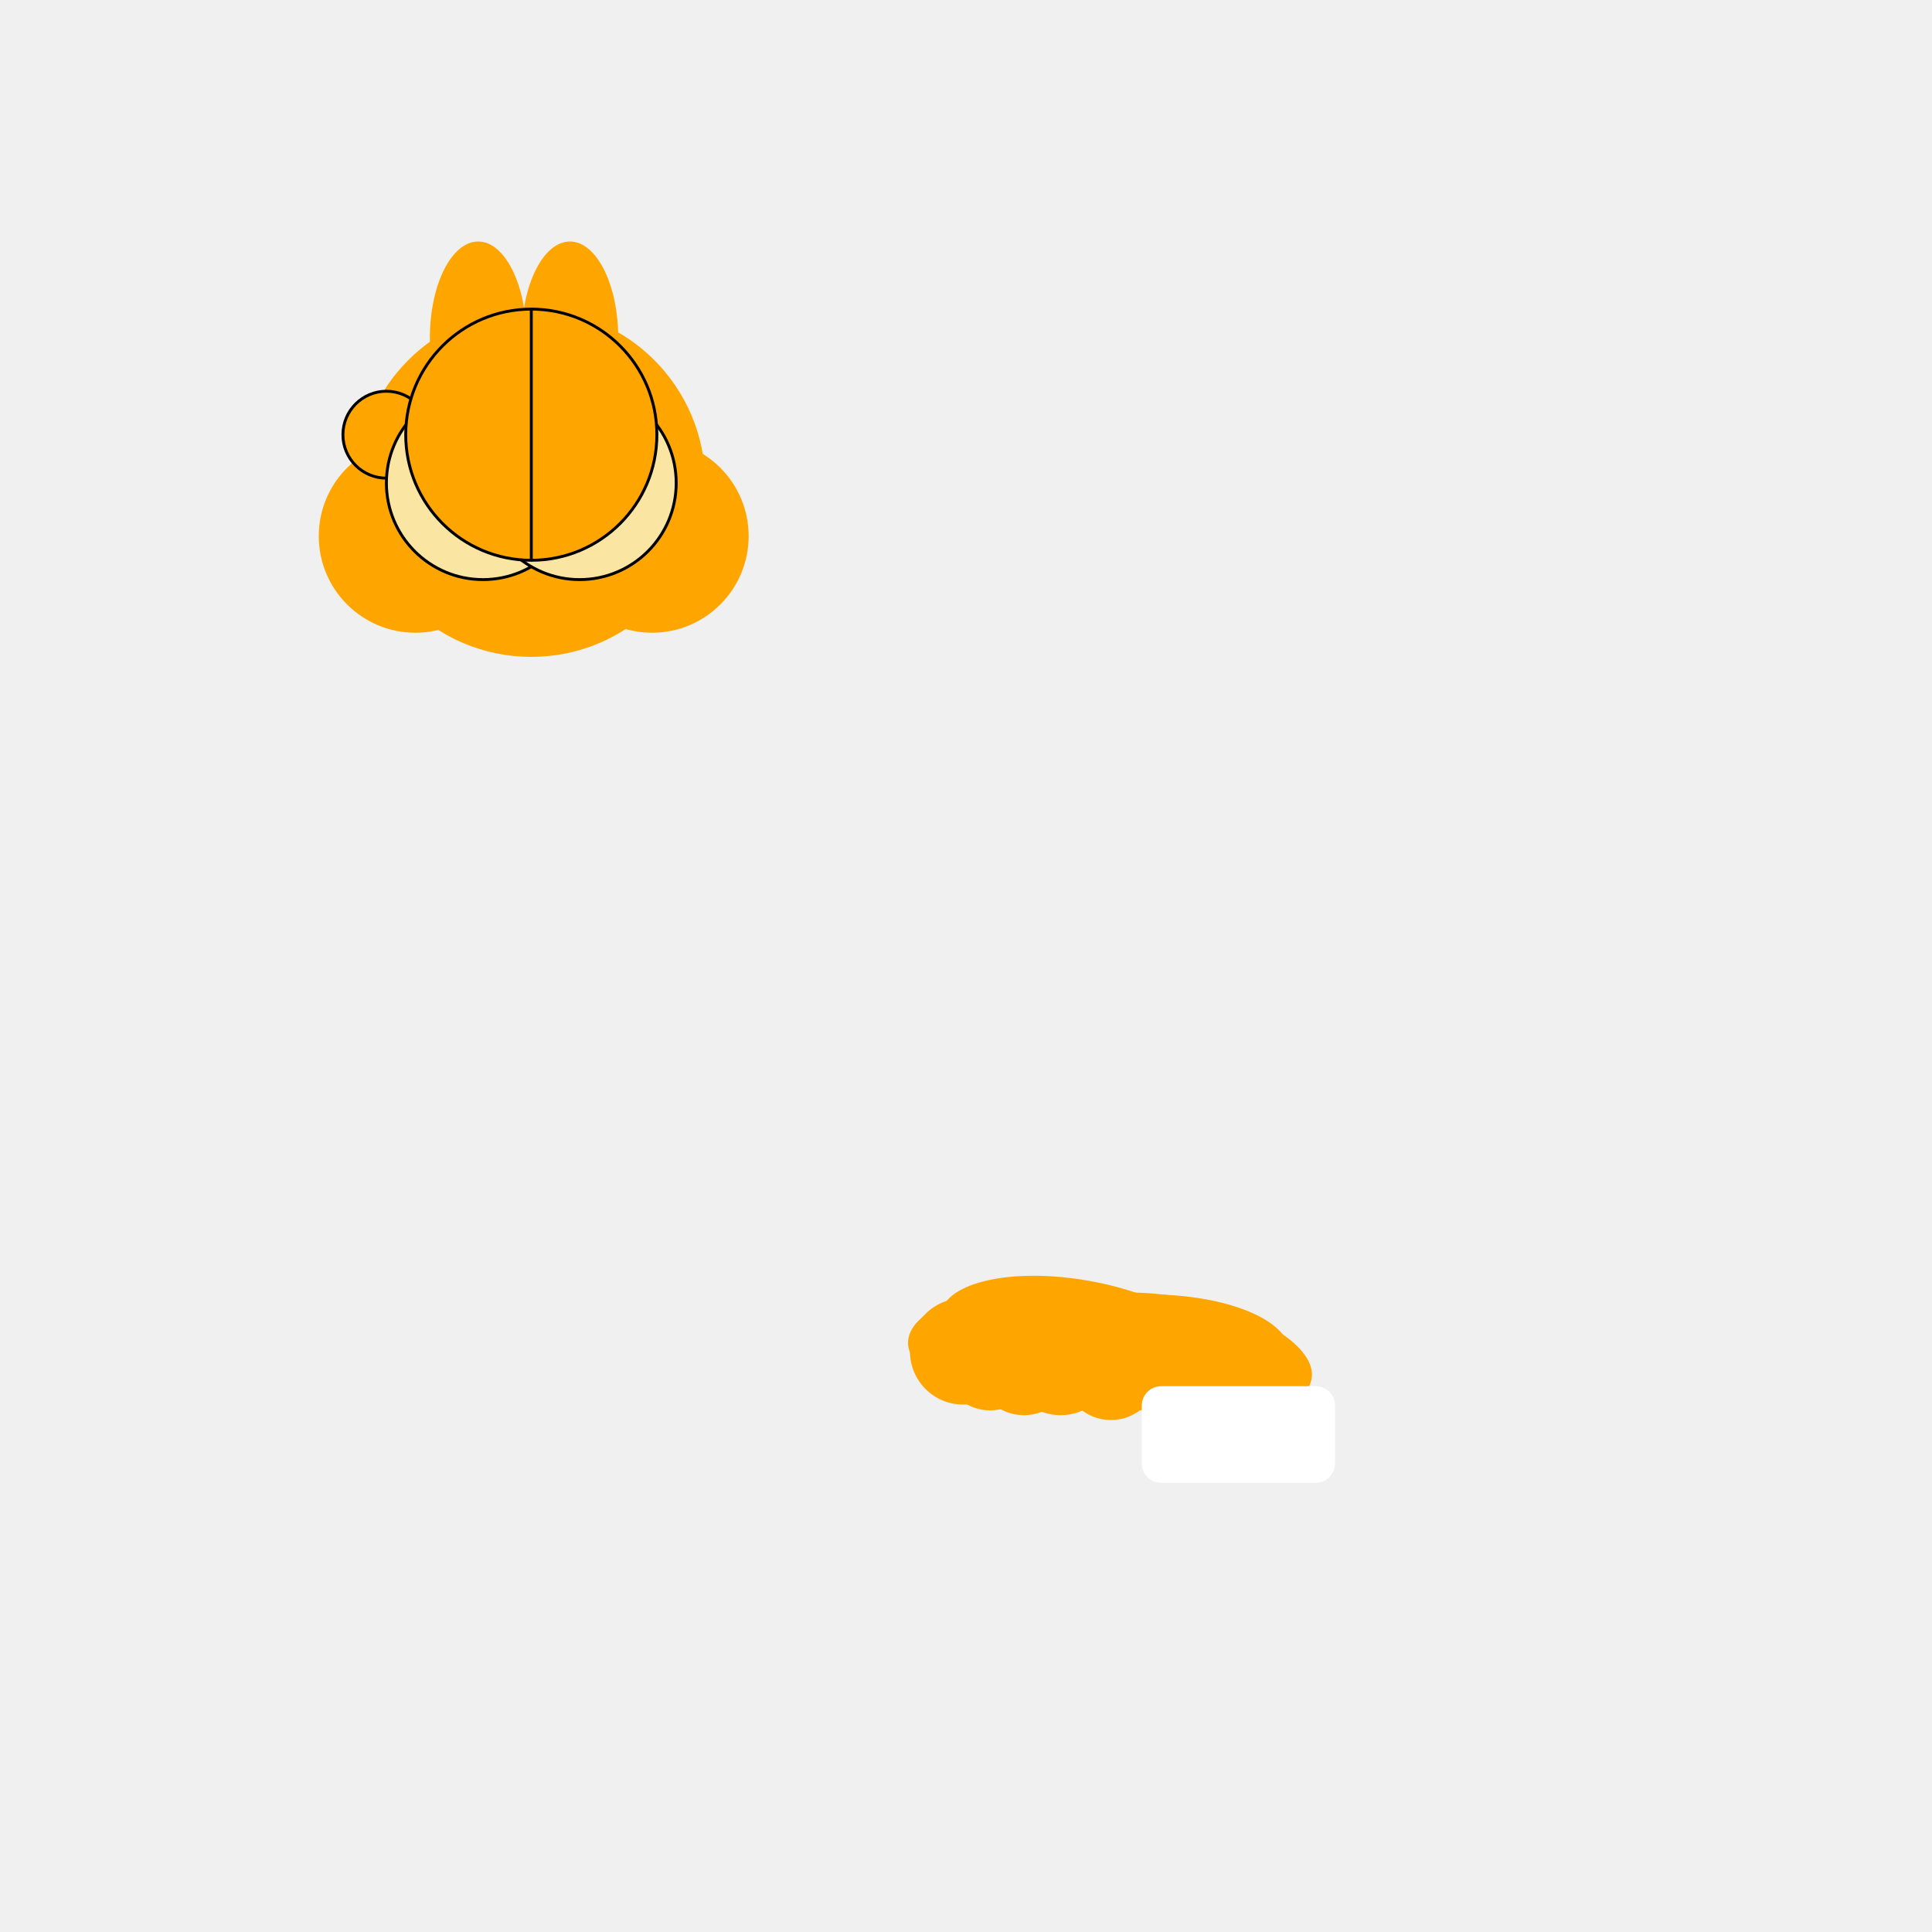
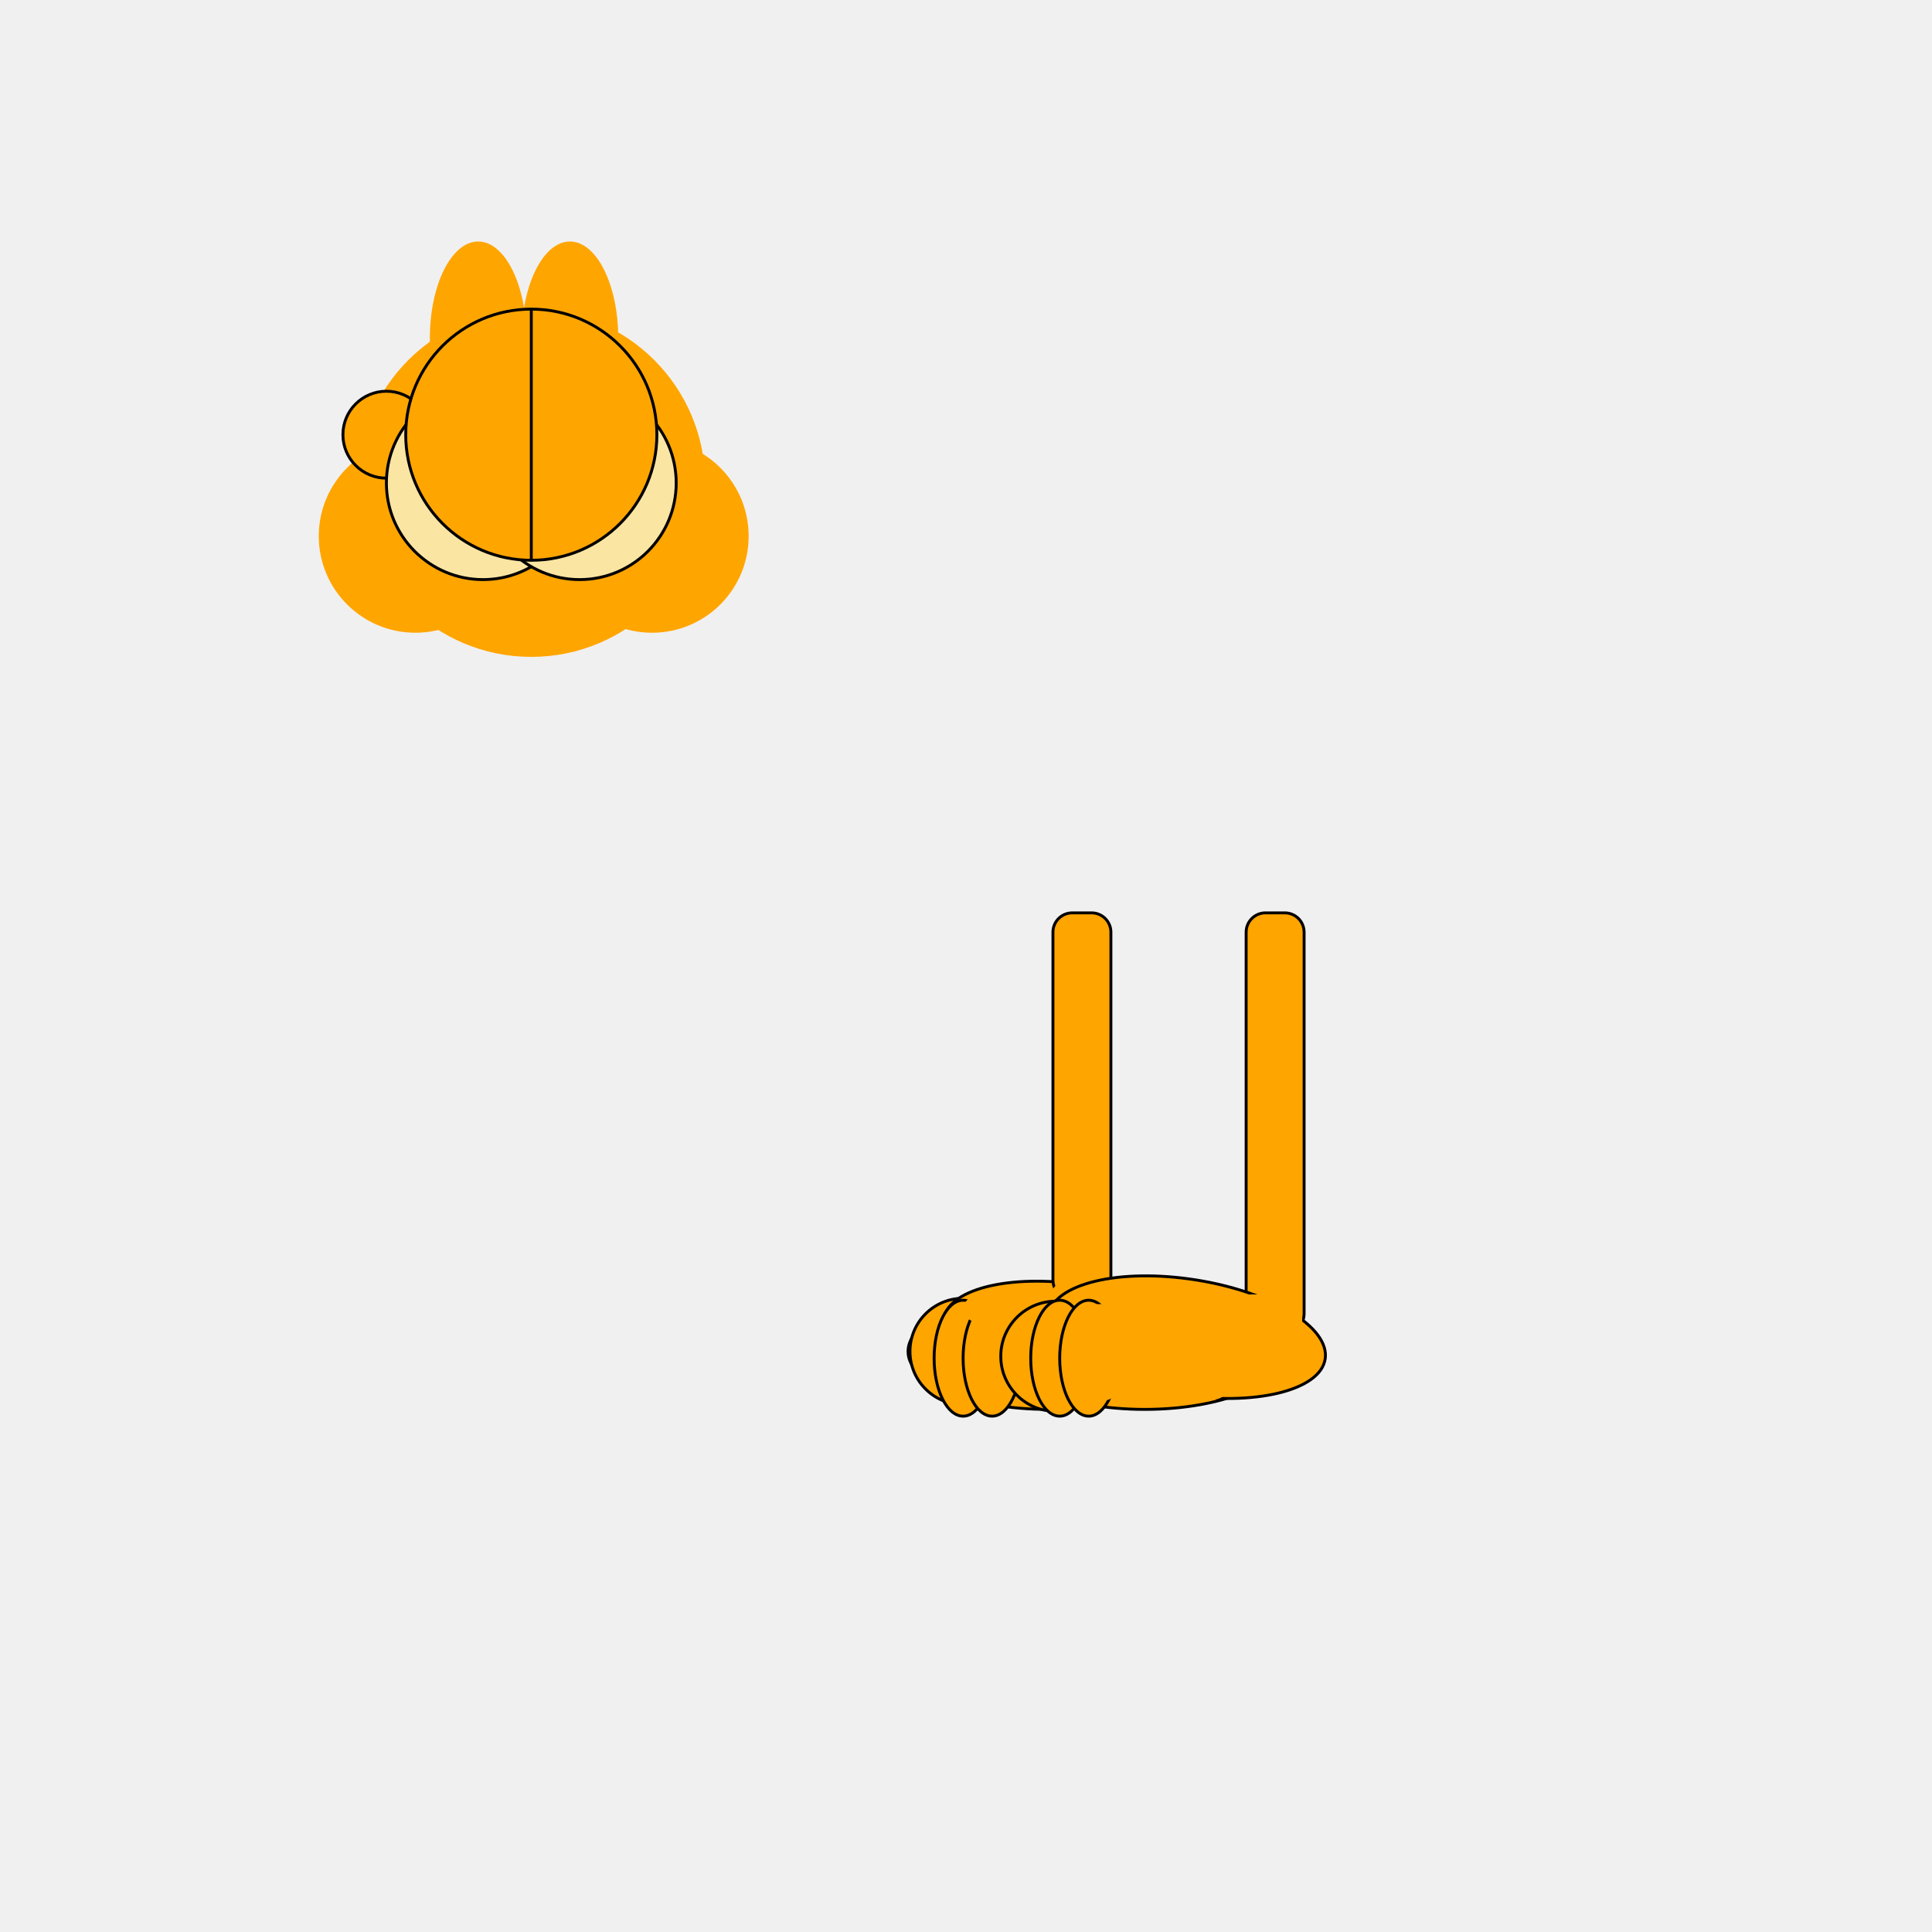
<svg xmlns="http://www.w3.org/2000/svg" width="2000" height="2000">
  <circle cx="550" cy="500" r="180" stroke-width="black" fill="orange" /> // principal
    <ellipse rx="50" ry="100" cx="495" cy="350" fill="orange" stroke-width="3" /> // orelha
    <ellipse rx="50" ry="100" cx="590" cy="350" fill="orange" stroke-width="3" /> // orelha
    <circle cx="430" cy="555" r="100" stroke-width="black" fill="orange" /> // bochecha
    <circle cx="675" cy="555" r="100" stroke-width="3" fill="orange" /> // bochecha
    <circle cx="400" cy="450" r="45" stroke="black" stroke-width="3" fill="orange" /> // bochecha pequena bolinha
    <circle cx="500" cy="500" r="100" stroke="black" stroke-width="3" fill="#fbe5a3" /> //bochecha pequena
    <circle cx="600" cy="500" r="100" stroke="black" stroke-width="3" fill="#fbe5a3" /> //bochecha pequena
    <circle cx="550" cy="450" r="130" stroke="black" stroke-width="3" fill="orange" /> // olho
    <line x1="550" y1="580" x2="550" y2="320" stroke="black" stroke-width="3" />


    //aqui começa o pé
-     <ellipse rx="145" ry="60" cx="1085" cy="1390" fill="orange" stroke-width="3" /> // pé
-     <circle cx="997" cy="1399" r="55" stroke-width="black" fill="orange" /> // dedao
-     <circle cx="1025" cy="1410" r="50" stroke-width="black" fill="orange" /> // dedo do meio
-     <circle cx="1060" cy="1415" r="50" stroke-width="black" fill="orange" /> // dedinho
-     <ellipse rx="145" ry="60" cx="1340" cy="1170" fill="orange" stroke-width="3" transform="rotate(10)" /> // pé parte cima
-     //aqui acaba o pé
-     <ellipse rx="145" ry="60" cx="1190" cy="1400" fill="orange" stroke-width="3" /> // pé2
-     <circle cx="1098" cy="1410" r="55" stroke-width="black" fill="orange" /> // dedao2
-     <circle cx="1104" cy="1410" r="50" stroke-width="black" fill="orange" /> // dedo do meio2
-     <circle cx="1150" cy="1420" r="50" stroke-width="black" fill="orange" /> // dedinho2
-     <ellipse rx="145" ry="60" cx="1440" cy="1170" fill="orange" stroke-width="3" transform="rotate(10)" /> // pé parte cima2
-     <rect width="200" height="100" x="1182" y="1435" rx="20" ry="20" fill="white" />
+     <ellipse rx="145" ry="60" cx="1085" cy="1399" fill="orange" stroke="black" stroke-width="3" /> // pé
+     <circle cx="997" cy="1399" r="55" stroke="black" stroke-width="3" fill="orange" /> // dedao
+     <ellipse rx="145" ry="60" cx="1344" cy="1175" fill="orange" stroke="black" stroke-width="3" transform="rotate(10)" /> // pé parte cima
+     <ellipse rx="30" ry="60" cx="997" cy="1406" fill="orange" stroke="black" stroke-width="3" />
+   <rect width="165" height="30" x="997" y="1424" rx="20" ry="20" fill="orange" /> //cobertura
+     <ellipse rx="30" ry="60" cx="1027" cy="1406" fill="orange" stroke="black" stroke-width="3" />
+   <rect width="165" height="30" x="997" y="1340" rx="20" ry="20" fill="orange" /> //cobertura
+     <rect width="60" height="400" x="1090" y="945" rx="20" ry="20" fill="orange" stroke="black" stroke-width="3" /> // perna
+     <rect width="80" height="60" x="1087" y="1325" rx="20" ry="20" fill="orange" /> //cobertura canela
+     
+ 
+     <ellipse rx="145" ry="60" cx="1185" cy="1399" fill="orange" stroke="black" stroke-width="3" /> // pé
+     <circle cx="1093" cy="1404" r="57" stroke="black" stroke-width="3" fill="orange" /> // dedao
+     <rect width="60" height="435" x="1290" y="945" rx="20" ry="20" fill="orange" stroke="black" stroke-width="3" /> // perna
+     <ellipse rx="145" ry="60" cx="1430" cy="1175" fill="orange" stroke="black" stroke-width="3" transform="rotate(9)" /> // pé parte cima
+     <rect width="80" height="60" x="1268" y="1340" rx="20" ry="20" fill="orange" /> //cobertura canela
+     <ellipse rx="30" ry="60" cx="1097" cy="1406" fill="orange" stroke="black" stroke-width="3" />
+   <ellipse rx="30" ry="60" cx="1127" cy="1406" fill="orange" stroke="black" stroke-width="3" />
+   <rect width="115" height="60" x="1160" y="1389" rx="20" ry="20" fill="orange" /> //cobertura sola
+     <rect width="50" height="100" x="1111" y="1350" rx="20" ry="20" fill="orange" /> //cobertura dedo
+     
+ 
+     
</svg>
